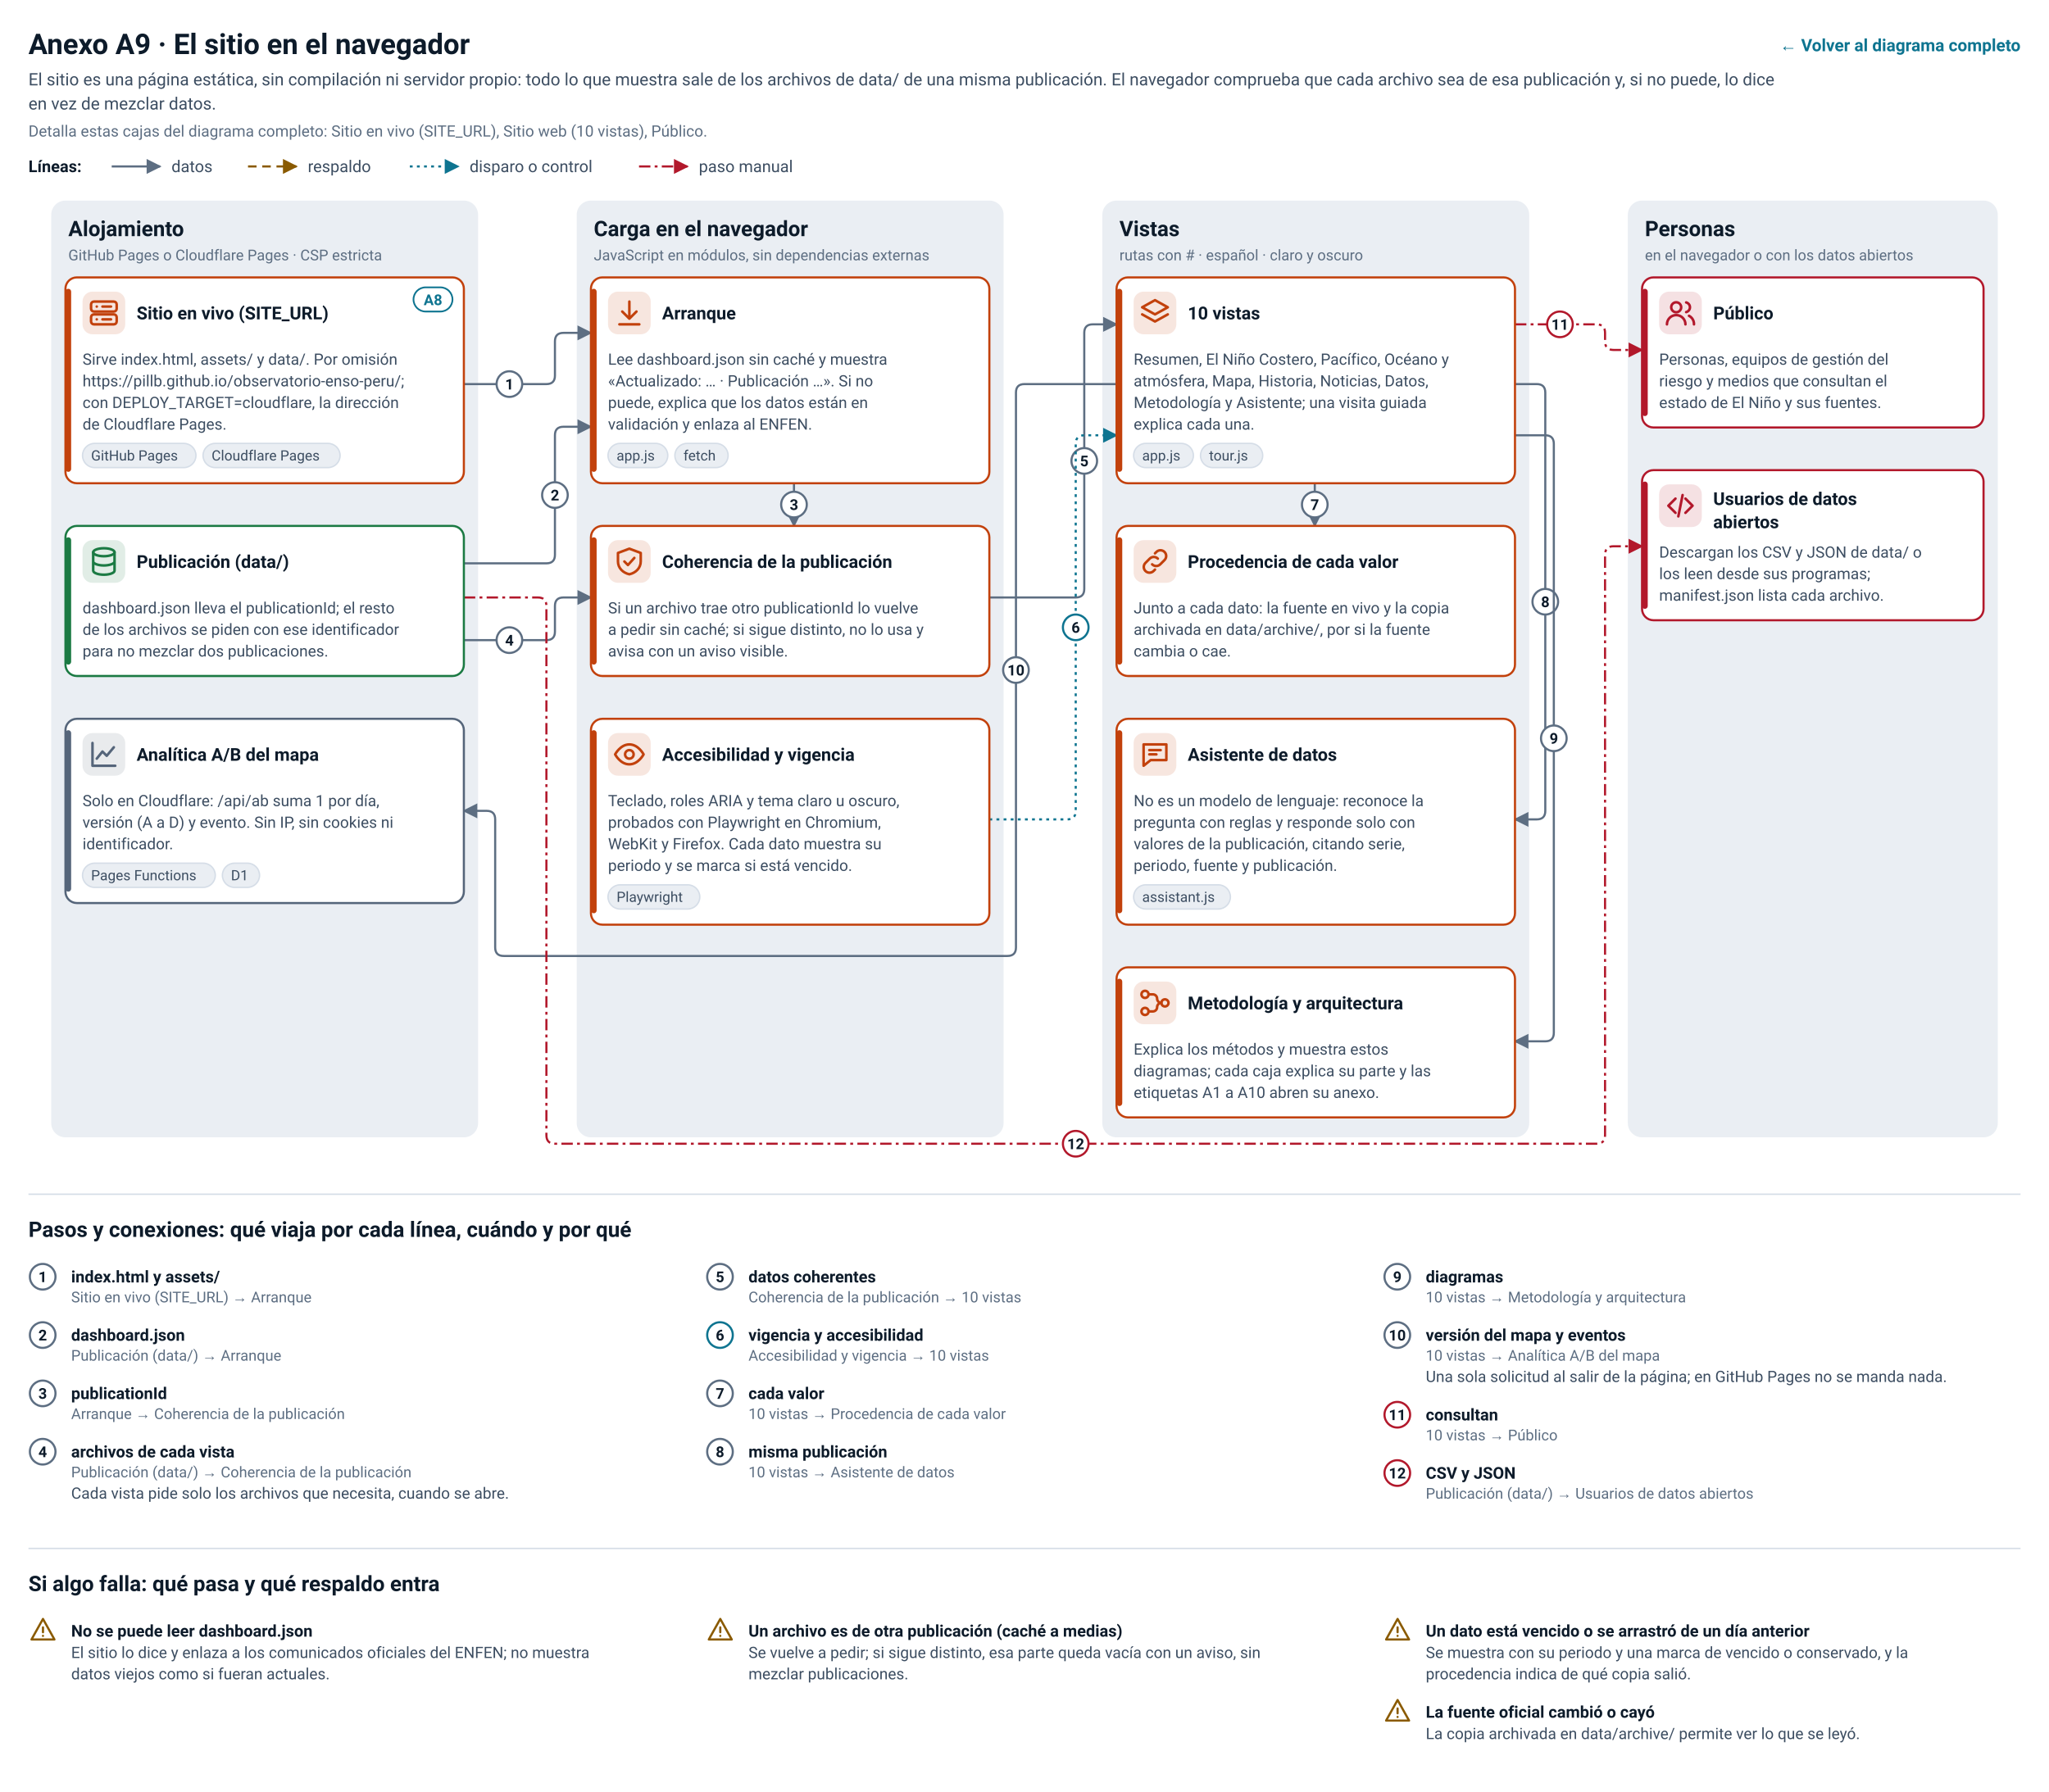
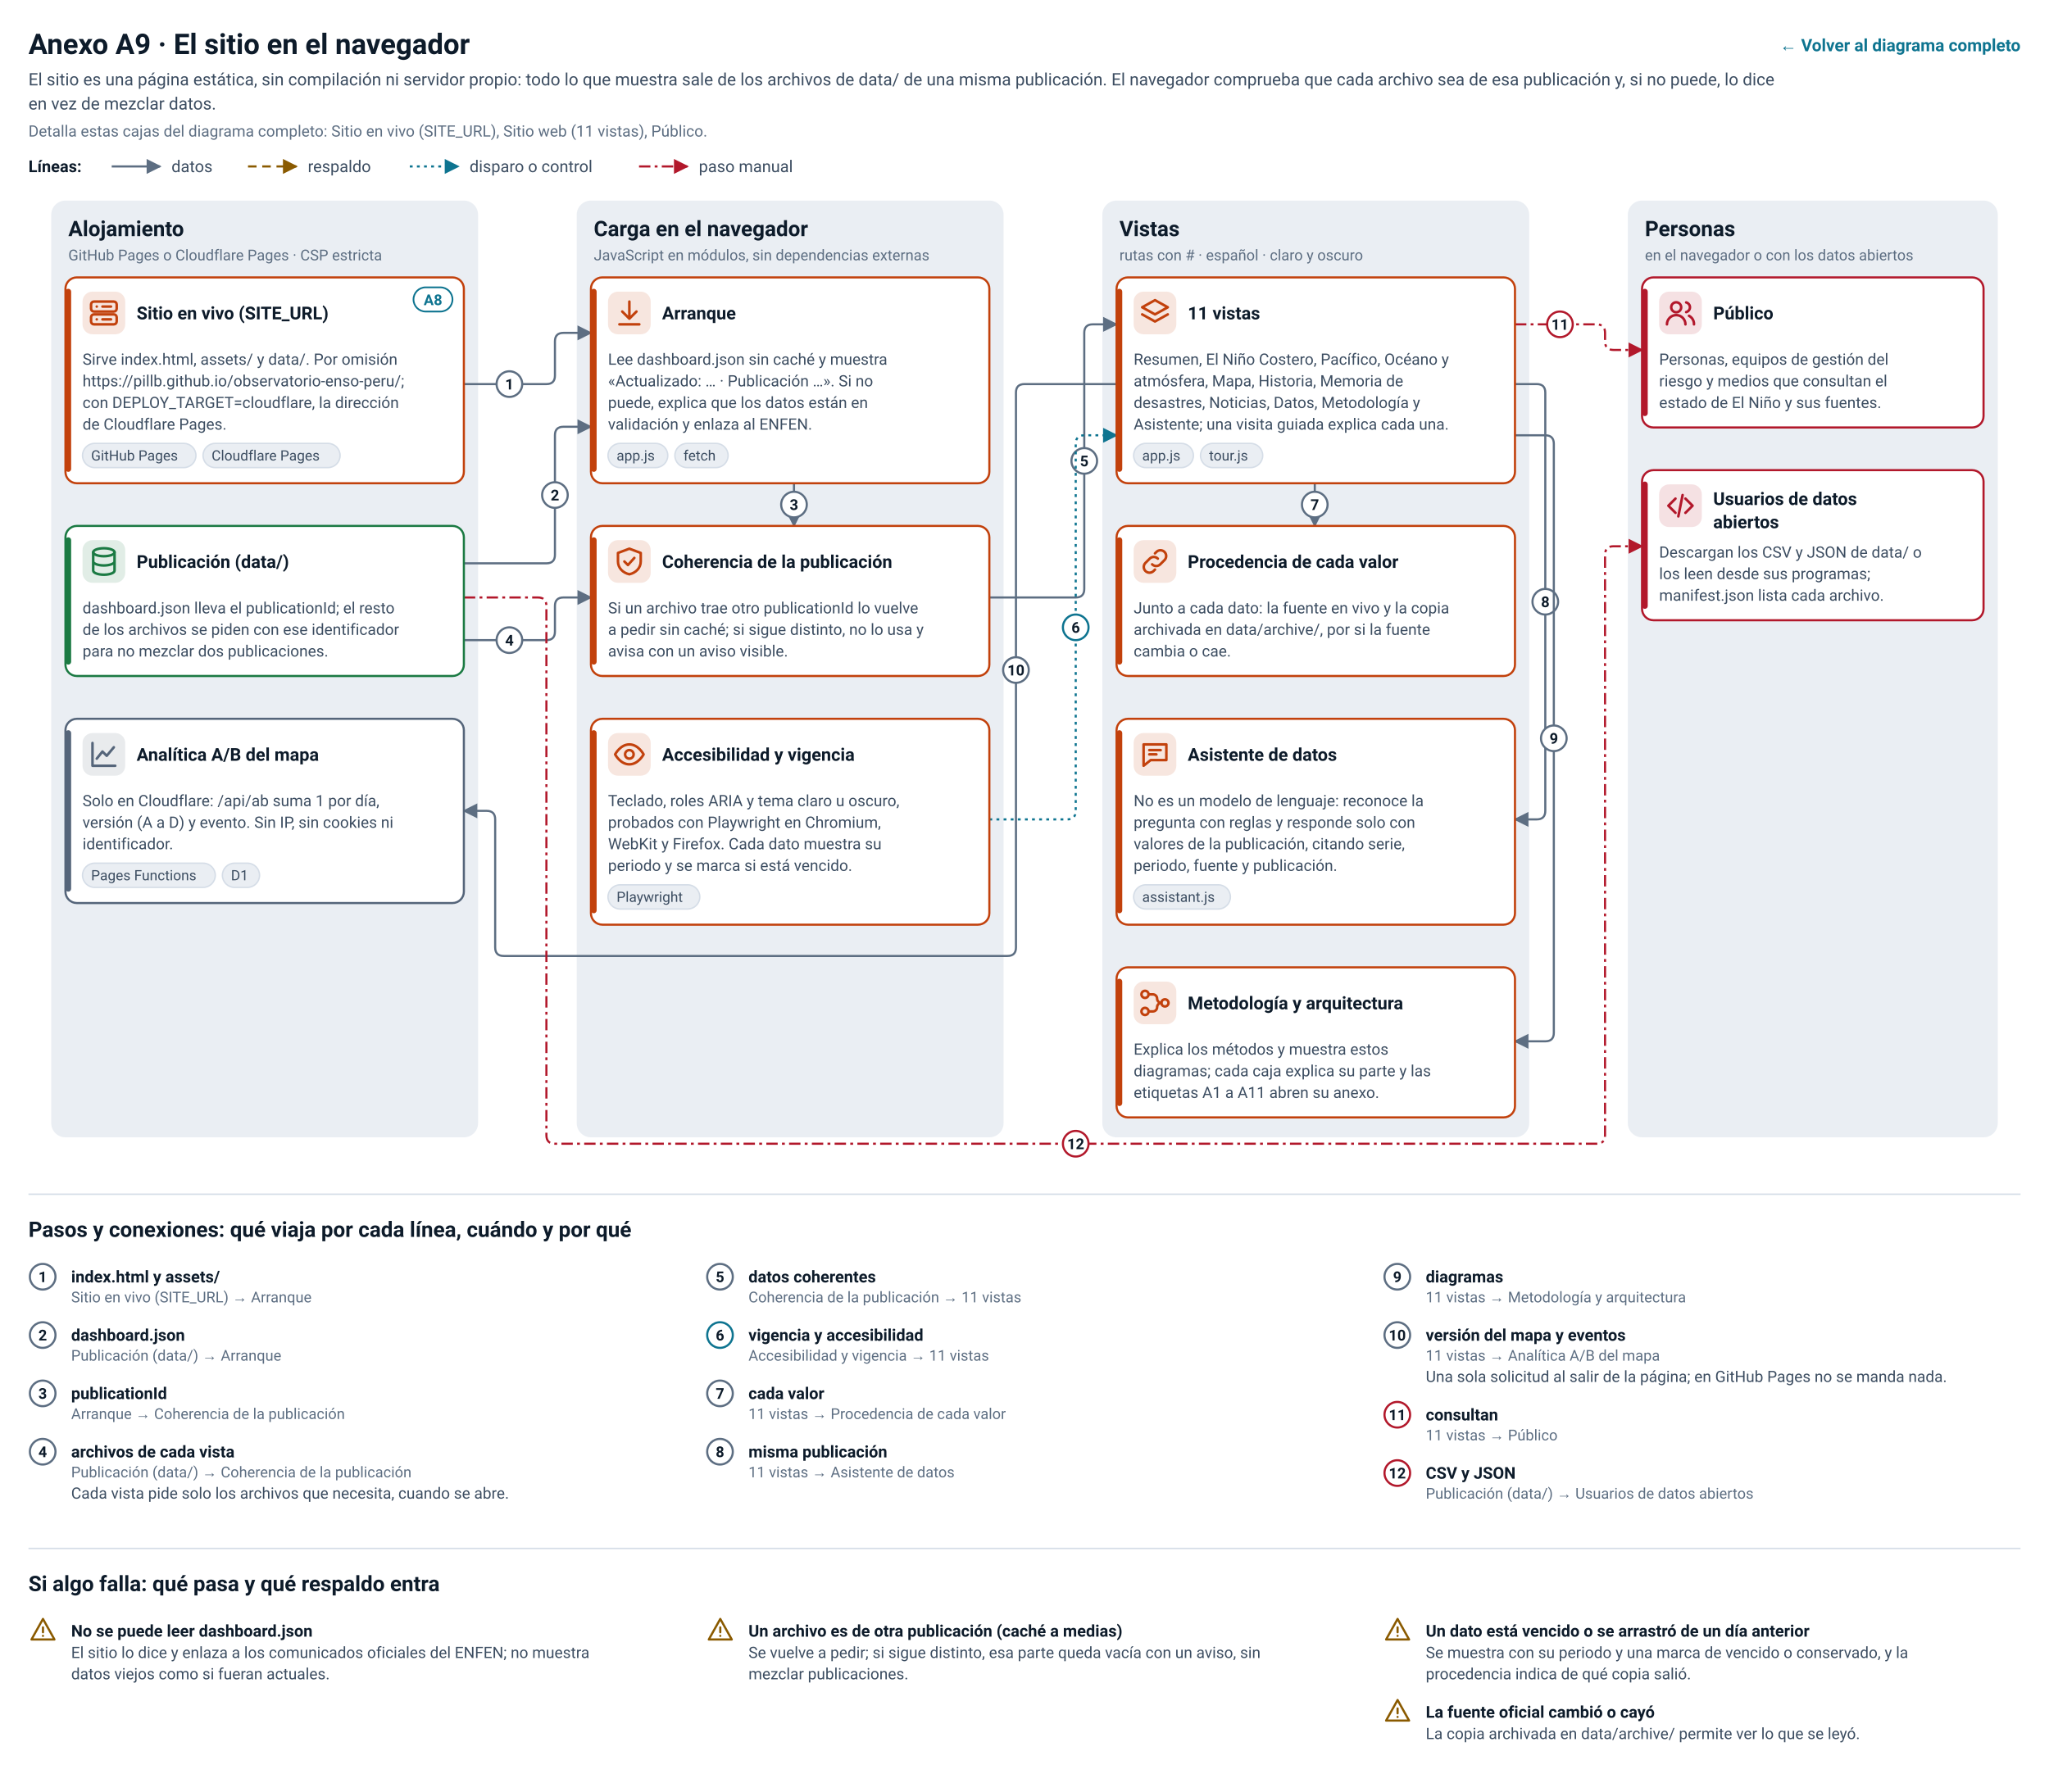
<svg xmlns="http://www.w3.org/2000/svg" viewBox="0 0 1440 1259.5" role="img" aria-labelledby="a9-t a9-d" font-family="system-ui, -apple-system, 'Segoe UI', Roboto, Arial, sans-serif">
  <style>
    .ar-node { stroke-width: 1.5; }
    .ar-h { font-weight: 700; }
    .ar-big, .ar-t, .ar-step-n { font-weight: 700; }
    .ar-halo { stroke-width: 5px; stroke-linejoin: round; paint-order: stroke; }
    .ar-badge { stroke-width: 1.5; }
    .ar-rule { stroke-width: 1; }
    .ar-e { fill: none; stroke-width: 1.5; }
    .ar-edge:hover .ar-e, .ar-edge:focus .ar-e { stroke-width: 3; }
    .ar-node-g:hover .ar-node { stroke-width: 3; }
    .ar-tile { fill-opacity: 0.13; }
    .ar-icon, .ar-warn { fill: none; stroke-width: 1.8; stroke-linecap: round; stroke-linejoin: round; }
    .ar-chip { stroke-width: 1; }
    .ar-tag { stroke-width: 1.2; }
    .ar-tag-t, .ar-link { font-weight: 700; }
    .ar-annex { cursor: pointer; }
    .ar-annex:hover .ar-tag, .ar-annex:focus .ar-tag { stroke-width: 2.4; }
    .ar-bg { fill: var(--bg-elev, #ffffff); }
    .ar-col { fill: var(--bg-sunk, #eaeef3); }
    .ar-node { fill: var(--bg-elev, #ffffff); }
    .ar-h, .ar-big, .ar-t { fill: var(--fg, #0d1b2a); }
    .ar-s { fill: var(--fg-2, #3c4d61); }
    .ar-m { fill: var(--fg-3, #5d6e82); }
    .ar-halo { stroke: var(--bg-elev, #ffffff); }
    .ar-badge { fill: var(--bg-elev, #ffffff); }
    .ar-step { fill: var(--brand, #0b4f71); }
    .ar-step-n { fill: var(--bg-elev, #ffffff); }
    .ar-rule { stroke: var(--line, #d5dde7); }
    .ar-chip { fill: var(--bg-sunk, #eaeef3); stroke: var(--line, #d5dde7); }
    .ar-chip-t { fill: var(--fg-2, #3c4d61); }
    .ar-tag { fill: var(--bg-elev, #ffffff); stroke: var(--brand-2, #0e7490); }
    .ar-tag-t, .ar-link { fill: var(--brand-2, #0e7490); }
    .ar-warn { stroke: var(--watch, #8a5a00); }
    .ar-g-sources { stroke: var(--cool, #2166ac); }
    .ar-f-sources { fill: var(--cool, #2166ac); }
    .ar-g-channels { stroke: var(--s2, #0f766e); }
    .ar-f-channels { fill: var(--s2, #0f766e); }
    .ar-g-stores { stroke: var(--watch, #8a5a00); }
    .ar-f-stores { fill: var(--watch, #8a5a00); }
    .ar-g-pipeline { stroke: var(--brand, #0b4f71); }
    .ar-f-pipeline { fill: var(--brand, #0b4f71); }
    .ar-g-publication { stroke: var(--ok, #1b7a43); }
    .ar-f-publication { fill: var(--ok, #1b7a43); }
    .ar-g-site { stroke: var(--s1, #c2410c); }
    .ar-f-site { fill: var(--s1, #c2410c); }
    .ar-g-operations { stroke: var(--na, #55657a); }
    .ar-f-operations { fill: var(--na, #55657a); }
    .ar-g-people { stroke: var(--warm, #b2182b); }
    .ar-f-people { fill: var(--warm, #b2182b); }
    .ar-e-data { stroke: var(--fg-3, #5d6e82); }
    .ar-k-data { fill: var(--fg-3, #5d6e82); }
    .ar-e-fallback { stroke: var(--watch, #8a5a00); }
    .ar-k-fallback { fill: var(--watch, #8a5a00); }
    .ar-e-trigger { stroke: var(--brand-2, #0e7490); }
    .ar-k-trigger { fill: var(--brand-2, #0e7490); }
    .ar-e-control { stroke: var(--brand-2, #0e7490); }
    .ar-k-control { fill: var(--brand-2, #0e7490); }
    .ar-e-human { stroke: var(--warm, #b2182b); }
    .ar-k-human { fill: var(--warm, #b2182b); }
    /* abierto solo, sigue el tema del sistema; dentro del sitio mandan las variables del tema */
    @media (prefers-color-scheme: dark) {
      :root:not([data-theme='light']) .ar-bg { fill: var(--bg-elev, #0f1c2b); }
      :root:not([data-theme='light']) .ar-col { fill: var(--bg-sunk, #0b1622); }
      :root:not([data-theme='light']) .ar-node { fill: var(--bg-elev, #0f1c2b); }
      :root:not([data-theme='light']) .ar-h, :root:not([data-theme='light']) .ar-big, :root:not([data-theme='light']) .ar-t { fill: var(--fg, #e3ebf3); }
      :root:not([data-theme='light']) .ar-s { fill: var(--fg-2, #b4c2d1); }
      :root:not([data-theme='light']) .ar-m { fill: var(--fg-3, #8d9db0); }
      :root:not([data-theme='light']) .ar-halo { stroke: var(--bg-elev, #0f1c2b); }
      :root:not([data-theme='light']) .ar-badge { fill: var(--bg-elev, #0f1c2b); }
      :root:not([data-theme='light']) .ar-step { fill: var(--brand, #5cc3e6); }
      :root:not([data-theme='light']) .ar-step-n { fill: var(--bg-elev, #0f1c2b); }
      :root:not([data-theme='light']) .ar-rule { stroke: var(--line, #22344a); }
      :root:not([data-theme='light']) .ar-chip { fill: var(--bg-sunk, #0b1622); stroke: var(--line, #22344a); }
      :root:not([data-theme='light']) .ar-chip-t { fill: var(--fg-2, #b4c2d1); }
      :root:not([data-theme='light']) .ar-tag { fill: var(--bg-elev, #0f1c2b); stroke: var(--brand-2, #38bdf8); }
      :root:not([data-theme='light']) .ar-tag-t, :root:not([data-theme='light']) .ar-link { fill: var(--brand-2, #38bdf8); }
      :root:not([data-theme='light']) .ar-warn { stroke: var(--watch, #f3c15b); }
      :root:not([data-theme='light']) .ar-g-sources { stroke: var(--cool, #6cb2e6); }
      :root:not([data-theme='light']) .ar-f-sources { fill: var(--cool, #6cb2e6); }
      :root:not([data-theme='light']) .ar-g-channels { stroke: var(--s2, #5eead4); }
      :root:not([data-theme='light']) .ar-f-channels { fill: var(--s2, #5eead4); }
      :root:not([data-theme='light']) .ar-g-stores { stroke: var(--watch, #f3c15b); }
      :root:not([data-theme='light']) .ar-f-stores { fill: var(--watch, #f3c15b); }
      :root:not([data-theme='light']) .ar-g-pipeline { stroke: var(--brand, #5cc3e6); }
      :root:not([data-theme='light']) .ar-f-pipeline { fill: var(--brand, #5cc3e6); }
      :root:not([data-theme='light']) .ar-g-publication { stroke: var(--ok, #5fd08f); }
      :root:not([data-theme='light']) .ar-f-publication { fill: var(--ok, #5fd08f); }
      :root:not([data-theme='light']) .ar-g-site { stroke: var(--s1, #fb923c); }
      :root:not([data-theme='light']) .ar-f-site { fill: var(--s1, #fb923c); }
      :root:not([data-theme='light']) .ar-g-operations { stroke: var(--na, #9aabbf); }
      :root:not([data-theme='light']) .ar-f-operations { fill: var(--na, #9aabbf); }
      :root:not([data-theme='light']) .ar-g-people { stroke: var(--warm, #f4795f); }
      :root:not([data-theme='light']) .ar-f-people { fill: var(--warm, #f4795f); }
      :root:not([data-theme='light']) .ar-e-data { stroke: var(--fg-3, #8d9db0); }
      :root:not([data-theme='light']) .ar-k-data { fill: var(--fg-3, #8d9db0); }
      :root:not([data-theme='light']) .ar-e-fallback { stroke: var(--watch, #f3c15b); }
      :root:not([data-theme='light']) .ar-k-fallback { fill: var(--watch, #f3c15b); }
      :root:not([data-theme='light']) .ar-e-trigger { stroke: var(--brand-2, #38bdf8); }
      :root:not([data-theme='light']) .ar-k-trigger { fill: var(--brand-2, #38bdf8); }
      :root:not([data-theme='light']) .ar-e-control { stroke: var(--brand-2, #38bdf8); }
      :root:not([data-theme='light']) .ar-k-control { fill: var(--brand-2, #38bdf8); }
      :root:not([data-theme='light']) .ar-e-human { stroke: var(--warm, #f4795f); }
      :root:not([data-theme='light']) .ar-k-human { fill: var(--warm, #f4795f); }
    }
  </style>
  <defs>
    <marker id="a9-m-data" viewBox="0 0 10 10" refX="9" refY="5" markerWidth="7" markerHeight="7" orient="auto-start-reverse">
      <path class="ar-k-data" d="M0 0L10 5L0 10z" />
    </marker>
    <marker id="a9-m-fallback" viewBox="0 0 10 10" refX="9" refY="5" markerWidth="7" markerHeight="7" orient="auto-start-reverse">
      <path class="ar-k-fallback" d="M0 0L10 5L0 10z" />
    </marker>
    <marker id="a9-m-trigger" viewBox="0 0 10 10" refX="9" refY="5" markerWidth="7" markerHeight="7" orient="auto-start-reverse">
      <path class="ar-k-trigger" d="M0 0L10 5L0 10z" />
    </marker>
    <marker id="a9-m-control" viewBox="0 0 10 10" refX="9" refY="5" markerWidth="7" markerHeight="7" orient="auto-start-reverse">
      <path class="ar-k-control" d="M0 0L10 5L0 10z" />
    </marker>
    <marker id="a9-m-human" viewBox="0 0 10 10" refX="9" refY="5" markerWidth="7" markerHeight="7" orient="auto-start-reverse">
      <path class="ar-k-human" d="M0 0L10 5L0 10z" />
    </marker>
  </defs>
  <rect class="ar-bg" x="0" y="0" width="1440" height="1259.5" rx="14" />
  <text class="ar-big" x="20" y="38" font-size="20">Anexo A9 · El sitio en el navegador</text>
  <a class="ar-annex" href="../arquitectura.svg" data-annex="full">
    <text class="ar-link" x="1420" y="36" font-size="12" text-anchor="end">← Volver al diagrama completo</text>
  </a>
  <text class="ar-s" x="20" y="60" font-size="12">El sitio es una página estática, sin compilación ni servidor propio: todo lo que muestra sale de los archivos de data/ de una misma publicación. El navegador comprueba que cada archivo sea de esa publicación y, si no puede, lo dice</text>
  <text class="ar-s" x="20" y="77" font-size="12">en vez de mezclar datos.</text>
-   <text class="ar-m" x="20" y="96" font-size="11">Detalla estas cajas del diagrama completo: Sitio en vivo (SITE_URL), Sitio web (10 vistas), Público.</text>
+   <text class="ar-m" x="20" y="96" font-size="11">Detalla estas cajas del diagrama completo: Sitio en vivo (SITE_URL), Sitio web (11 vistas), Público.</text>
  <text class="ar-t" x="20" y="121" font-size="11.5">Líneas:</text>
  <path class="ar-e ar-e-data" d="M78.5 117 L112.5 117" marker-end="url(#a9-m-data)" />
  <text class="ar-s" x="120.5" y="121" font-size="11.5">datos</text>
  <path class="ar-e ar-e-fallback" d="M174.3 117 L208.3 117" stroke-dasharray="6 4" marker-end="url(#a9-m-fallback)" />
  <text class="ar-s" x="216.3" y="121" font-size="11.5">respaldo</text>
  <path class="ar-e ar-e-trigger" d="M288 117 L322 117" stroke-dasharray="2 3" marker-end="url(#a9-m-trigger)" />
  <text class="ar-s" x="330" y="121" font-size="11.5">disparo o control</text>
  <path class="ar-e ar-e-human" d="M449.1 117 L483.1 117" stroke-dasharray="8 3 2 3" marker-end="url(#a9-m-human)" />
  <text class="ar-s" x="491.1" y="121" font-size="11.5">paso manual</text>
  <rect class="ar-col" x="36" y="141" width="300" height="658.5" rx="10" />
  <text class="ar-h" x="48" y="166" font-size="15">Alojamiento</text>
  <text class="ar-m" x="48" y="183" font-size="10.5">GitHub Pages o Cloudflare Pages · CSP estricta</text>
  <rect class="ar-col" x="405.3" y="141" width="300" height="658.5" rx="10" />
  <text class="ar-h" x="417.3" y="166" font-size="15">Carga en el navegador</text>
  <text class="ar-m" x="417.3" y="183" font-size="10.5">JavaScript en módulos, sin dependencias externas</text>
  <rect class="ar-col" x="774.7" y="141" width="300" height="658.5" rx="10" />
  <text class="ar-h" x="786.7" y="166" font-size="15">Vistas</text>
  <text class="ar-m" x="786.7" y="183" font-size="10.5">rutas con # · español · claro y oscuro</text>
  <rect class="ar-col" x="1144" y="141" width="260" height="658.5" rx="10" />
  <text class="ar-h" x="1156" y="166" font-size="15">Personas</text>
  <text class="ar-m" x="1156" y="183" font-size="10.5">en el navegador o con los datos abiertos</text>
  <g class="ar-edge" id="a9-e-1" data-edge="1" data-from="hosting" data-to="boot" tabindex="0">
    <path class="ar-e ar-e-data" d="M326 270 L384 270 Q390 270 390 264 L390 240 Q390 234 396 234 L415.3 234" marker-end="url(#a9-m-data)" />
    <circle class="ar-badge ar-e-data" cx="358" cy="270" r="9" />
    <text class="ar-t" x="358" y="273.8" font-size="10.5" text-anchor="middle">1</text>
  </g>
  <g class="ar-edge" id="a9-e-2" data-edge="2" data-from="data" data-to="boot" tabindex="0">
    <path class="ar-e ar-e-data" d="M326 396 L384 396 Q390 396 390 390 L390 306 Q390 300 396 300 L415.3 300" marker-end="url(#a9-m-data)" />
    <circle class="ar-badge ar-e-data" cx="390" cy="348" r="9" />
    <text class="ar-t" x="390" y="351.8" font-size="10.5" text-anchor="middle">2</text>
  </g>
  <g class="ar-edge" id="a9-e-3" data-edge="3" data-from="boot" data-to="checks" tabindex="0">
    <path class="ar-e ar-e-data" d="M558 339.7 L558 369.7" marker-end="url(#a9-m-data)" />
    <circle class="ar-badge ar-e-data" cx="558" cy="354.7" r="9" />
    <text class="ar-t" x="558" y="358.5" font-size="10.5" text-anchor="middle">3</text>
  </g>
  <g class="ar-edge" id="a9-e-4" data-edge="4" data-from="data" data-to="checks" tabindex="0">
    <path class="ar-e ar-e-data" d="M326 450 L384 450 Q390 450 390 444 L390 426 Q390 420 396 420 L415.3 420" marker-end="url(#a9-m-data)" />
    <circle class="ar-badge ar-e-data" cx="358" cy="450" r="9" />
    <text class="ar-t" x="358" y="453.8" font-size="10.5" text-anchor="middle">4</text>
  </g>
  <g class="ar-edge" id="a9-e-5" data-edge="5" data-from="checks" data-to="views" tabindex="0">
    <path class="ar-e ar-e-data" d="M695.3 420 L756 420 Q762 420 762 414 L762 234 Q762 228 768 228 L784.7 228" marker-end="url(#a9-m-data)" />
    <circle class="ar-badge ar-e-data" cx="762" cy="324" r="9" />
    <text class="ar-t" x="762" y="327.8" font-size="10.5" text-anchor="middle">5</text>
  </g>
  <g class="ar-edge" id="a9-e-6" data-edge="6" data-from="a11y" data-to="views" tabindex="0">
    <path class="ar-e ar-e-control" d="M695.3 576 L750 576 Q756 576 756 570 L756 312 Q756 306 762 306 L784.7 306" stroke-dasharray="2 3" marker-end="url(#a9-m-control)" />
    <circle class="ar-badge ar-e-control" cx="756" cy="441" r="9" />
    <text class="ar-t" x="756" y="444.8" font-size="10.5" text-anchor="middle">6</text>
  </g>
  <g class="ar-edge" id="a9-e-7" data-edge="7" data-from="views" data-to="provenance" tabindex="0">
    <path class="ar-e ar-e-data" d="M924 339.7 L924 369.7" marker-end="url(#a9-m-data)" />
    <circle class="ar-badge ar-e-data" cx="924" cy="354.7" r="9" />
    <text class="ar-t" x="924" y="358.5" font-size="10.5" text-anchor="middle">7</text>
  </g>
  <g class="ar-edge" id="a9-e-8" data-edge="8" data-from="views" data-to="assistant" tabindex="0">
    <path class="ar-e ar-e-data" d="M1064.7 270 L1080 270 Q1086 270 1086 276 L1086 570 Q1086 576 1080 576 L1064.7 576" marker-end="url(#a9-m-data)" />
    <circle class="ar-badge ar-e-data" cx="1086" cy="423" r="9" />
    <text class="ar-t" x="1086" y="426.8" font-size="10.5" text-anchor="middle">8</text>
  </g>
  <g class="ar-edge" id="a9-e-9" data-edge="9" data-from="views" data-to="method" tabindex="0">
    <path class="ar-e ar-e-data" d="M1064.7 306 L1086 306 Q1092 306 1092 312 L1092 726 Q1092 732 1086 732 L1064.7 732" marker-end="url(#a9-m-data)" />
    <circle class="ar-badge ar-e-data" cx="1092" cy="519" r="9" />
    <text class="ar-t" x="1092" y="522.8" font-size="10.5" text-anchor="middle">9</text>
  </g>
  <g class="ar-edge" id="a9-e-10" data-edge="10" data-from="views" data-to="ab" tabindex="0">
    <path class="ar-e ar-e-data" d="M784.7 270 L720 270 Q714 270 714 276 L714 666 Q714 672 708 672 L354 672 Q348 672 348 666 L348 576 Q348 570 342 570 L326 570" marker-end="url(#a9-m-data)" />
    <circle class="ar-badge ar-e-data" cx="714" cy="471" r="9" />
    <text class="ar-t" x="714" y="474.8" font-size="10.5" text-anchor="middle">10</text>
  </g>
  <g class="ar-edge" id="a9-e-11" data-edge="11" data-from="views" data-to="public" tabindex="0">
    <path class="ar-e ar-e-human" d="M1064.7 228 L1122 228 Q1128 228 1128 234 L1128 240 Q1128 246 1134 246 L1154 246" stroke-dasharray="8 3 2 3" marker-end="url(#a9-m-human)" />
    <circle class="ar-badge ar-e-human" cx="1096.3" cy="228" r="9" />
    <text class="ar-t" x="1096.3" y="231.8" font-size="10.5" text-anchor="middle">11</text>
  </g>
  <g class="ar-edge" id="a9-e-12" data-edge="12" data-from="data" data-to="open-data" tabindex="0">
    <path class="ar-e ar-e-human" d="M326 420 L378 420 Q384 420 384 426 L384 798 Q384 804 390 804 L1122 804 Q1128 804 1128 798 L1128 390 Q1128 384 1134 384 L1154 384" stroke-dasharray="8 3 2 3" marker-end="url(#a9-m-human)" />
    <circle class="ar-badge ar-e-human" cx="756" cy="804" r="9" />
    <text class="ar-t" x="756" y="807.8" font-size="10.5" text-anchor="middle">12</text>
  </g>
  <g class="ar-node-g" id="a9-n-hosting" data-node="hosting">
    <rect class="ar-node ar-g-site" x="46" y="195" width="280" height="144.7" rx="8" />
    <rect class="ar-f-site" x="46" y="203" width="4" height="128.7" rx="2" />
    <rect class="ar-tile ar-f-site" x="58" y="205" width="30" height="30" rx="7" />
    <g class="ar-icon ar-g-site" transform="translate(61 208)">
      <rect x="3" y="4" width="18" height="7" rx="2" />
      <rect x="3" y="13" width="18" height="7" rx="2" />
      <path d="M7 7.5h.01M7 16.5h.01M11 7.5h6M11 16.5h6" />
    </g>
    <text class="ar-t" x="96" y="224.5" font-size="12.5">Sitio en vivo (SITE_URL)</text>
    <text class="ar-s" x="58" y="256.4" font-size="11">Sirve index.html, assets/ y data/. Por omisión</text>
    <text class="ar-s" x="58" y="271.6" font-size="11">https://pillb.github.io/observatorio-enso-peru/;</text>
    <text class="ar-s" x="58" y="286.8" font-size="11">con DEPLOY_TARGET=cloudflare, la dirección</text>
    <text class="ar-s" x="58" y="302" font-size="11">de Cloudflare Pages.</text>
    <rect class="ar-chip" x="58" y="311.7" width="79.7" height="17" rx="8.5" />
    <text class="ar-chip-t" x="64" y="323.7" font-size="10">GitHub Pages</text>
    <rect class="ar-chip" x="142.7" y="311.7" width="96.3" height="17" rx="8.5" />
    <text class="ar-chip-t" x="148.7" y="323.7" font-size="10">Cloudflare Pages</text>
    <a class="ar-annex" href="a8.svg" data-annex="a8">
      <rect class="ar-tag" x="290.6" y="202" width="27.4" height="17" rx="8.5" />
      <text class="ar-tag-t" x="304.3" y="214.5" font-size="10.5" text-anchor="middle">A8</text>
    </a>
  </g>
  <g class="ar-node-g" id="a9-n-data" data-node="data">
    <rect class="ar-node ar-g-publication" x="46" y="369.7" width="280" height="105.5" rx="8" />
    <rect class="ar-f-publication" x="46" y="377.7" width="4" height="89.5" rx="2" />
    <rect class="ar-tile ar-f-publication" x="58" y="379.7" width="30" height="30" rx="7" />
    <g class="ar-icon ar-g-publication" transform="translate(61 382.7)">
      <ellipse cx="12" cy="5.5" rx="7.5" ry="2.8" />
      <path d="M4.5 5.5v13c0 1.5 3.4 2.8 7.5 2.8s7.5-1.3 7.5-2.8v-13M4.5 12c0 1.5 3.4 2.8 7.5 2.8s7.5-1.3 7.5-2.8" />
    </g>
    <text class="ar-t" x="96" y="399.2" font-size="12.5">Publicación (data/)</text>
    <text class="ar-s" x="58" y="431.2" font-size="11">dashboard.json lleva el publicationId; el resto</text>
    <text class="ar-s" x="58" y="446.3" font-size="11">de los archivos se piden con ese identificador</text>
    <text class="ar-s" x="58" y="461.5" font-size="11">para no mezclar dos publicaciones.</text>
  </g>
  <g class="ar-node-g" id="a9-n-ab" data-node="ab">
    <rect class="ar-node ar-g-operations" x="46" y="505.3" width="280" height="129.5" rx="8" />
    <rect class="ar-f-operations" x="46" y="513.3" width="4" height="113.5" rx="2" />
    <rect class="ar-tile ar-f-operations" x="58" y="515.3" width="30" height="30" rx="7" />
    <g class="ar-icon ar-g-operations" transform="translate(61 518.3)">
      <path d="M4 4v16h16" />
      <path d="M7 15l4-5 3 3 5-6" />
    </g>
    <text class="ar-t" x="96" y="534.8" font-size="12.5">Analítica A/B del mapa</text>
    <text class="ar-s" x="58" y="566.7" font-size="11">Solo en Cloudflare: /api/ab suma 1 por día,</text>
    <text class="ar-s" x="58" y="581.9" font-size="11">versión (A a D) y evento. Sin IP, sin cookies ni</text>
    <text class="ar-s" x="58" y="597" font-size="11">identificador.</text>
    <rect class="ar-chip" x="58" y="606.8" width="93.3" height="17" rx="8.5" />
    <text class="ar-chip-t" x="64" y="618.8" font-size="10">Pages Functions</text>
    <rect class="ar-chip" x="156.3" y="606.8" width="26.1" height="17" rx="8.5" />
    <text class="ar-chip-t" x="162.3" y="618.8" font-size="10">D1</text>
  </g>
  <g class="ar-node-g" id="a9-n-boot" data-node="boot">
    <rect class="ar-node ar-g-site" x="415.3" y="195" width="280" height="144.7" rx="8" />
    <rect class="ar-f-site" x="415.3" y="203" width="4" height="128.7" rx="2" />
    <rect class="ar-tile ar-f-site" x="427.3" y="205" width="30" height="30" rx="7" />
    <g class="ar-icon ar-g-site" transform="translate(430.3 208)">
      <path d="M12 4v12M7 11l5 5 5-5M5 20h14" />
    </g>
    <text class="ar-t" x="465.3" y="224.5" font-size="12.5">Arranque</text>
    <text class="ar-s" x="427.3" y="256.4" font-size="11">Lee dashboard.json sin caché y muestra</text>
    <text class="ar-s" x="427.3" y="271.6" font-size="11">«Actualizado: … · Publicación …». Si no</text>
    <text class="ar-s" x="427.3" y="286.8" font-size="11">puede, explica que los datos están en</text>
    <text class="ar-s" x="427.3" y="302" font-size="11">validación y enlaza al ENFEN.</text>
    <rect class="ar-chip" x="427.3" y="311.7" width="42" height="17" rx="8.5" />
    <text class="ar-chip-t" x="433.3" y="323.7" font-size="10">app.js</text>
    <rect class="ar-chip" x="474.3" y="311.7" width="37.4" height="17" rx="8.5" />
    <text class="ar-chip-t" x="480.3" y="323.7" font-size="10">fetch</text>
  </g>
  <g class="ar-node-g" id="a9-n-checks" data-node="checks">
    <rect class="ar-node ar-g-site" x="415.3" y="369.7" width="280" height="105.5" rx="8" />
    <rect class="ar-f-site" x="415.3" y="377.7" width="4" height="89.5" rx="2" />
    <rect class="ar-tile ar-f-site" x="427.3" y="379.7" width="30" height="30" rx="7" />
    <g class="ar-icon ar-g-site" transform="translate(430.3 382.7)">
      <path d="M12 3l8 3v6c0 4.5-3.4 8-8 9-4.6-1-8-4.5-8-9V6z" />
      <path d="M8.5 12l2.5 2.5 4.5-5" />
    </g>
    <text class="ar-t" x="465.3" y="399.2" font-size="12.5">Coherencia de la publicación</text>
    <text class="ar-s" x="427.3" y="431.2" font-size="11">Si un archivo trae otro publicationId lo vuelve</text>
    <text class="ar-s" x="427.3" y="446.3" font-size="11">a pedir sin caché; si sigue distinto, no lo usa y</text>
    <text class="ar-s" x="427.3" y="461.5" font-size="11">avisa con un aviso visible.</text>
  </g>
  <g class="ar-node-g" id="a9-n-a11y" data-node="a11y">
    <rect class="ar-node ar-g-site" x="415.3" y="505.3" width="280" height="144.7" rx="8" />
    <rect class="ar-f-site" x="415.3" y="513.3" width="4" height="128.7" rx="2" />
    <rect class="ar-tile ar-f-site" x="427.3" y="515.3" width="30" height="30" rx="7" />
    <g class="ar-icon ar-g-site" transform="translate(430.3 518.3)">
      <path d="M2 12s3.6-7 10-7 10 7 10 7-3.6 7-10 7S2 12 2 12z" />
      <circle cx="12" cy="12" r="3" />
    </g>
    <text class="ar-t" x="465.3" y="534.8" font-size="12.5">Accesibilidad y vigencia</text>
    <text class="ar-s" x="427.3" y="566.7" font-size="11">Teclado, roles ARIA y tema claro u oscuro,</text>
    <text class="ar-s" x="427.3" y="581.9" font-size="11">probados con Playwright en Chromium,</text>
    <text class="ar-s" x="427.3" y="597" font-size="11">WebKit y Firefox. Cada dato muestra su</text>
    <text class="ar-s" x="427.3" y="612.2" font-size="11">periodo y se marca si está vencido.</text>
    <rect class="ar-chip" x="427.3" y="622" width="64.5" height="17" rx="8.5" />
    <text class="ar-chip-t" x="433.3" y="634" font-size="10">Playwright</text>
  </g>
  <g class="ar-node-g" id="a9-n-views" data-node="views">
    <rect class="ar-node ar-g-site" x="784.7" y="195" width="280" height="144.7" rx="8" />
    <rect class="ar-f-site" x="784.7" y="203" width="4" height="128.7" rx="2" />
    <rect class="ar-tile ar-f-site" x="796.7" y="205" width="30" height="30" rx="7" />
    <g class="ar-icon ar-g-site" transform="translate(799.7 208)">
      <path d="M12 3l9 5-9 5-9-5z" />
      <path d="M3 13l9 5 9-5" />
    </g>
-     <text class="ar-t" x="834.7" y="224.5" font-size="12.5">10 vistas</text>
+     <text class="ar-t" x="834.7" y="224.5" font-size="12.5">11 vistas</text>
    <text class="ar-s" x="796.7" y="256.4" font-size="11">Resumen, El Niño Costero, Pacífico, Océano y</text>
-     <text class="ar-s" x="796.7" y="271.6" font-size="11">atmósfera, Mapa, Historia, Noticias, Datos,</text>
-     <text class="ar-s" x="796.7" y="286.8" font-size="11">Metodología y Asistente; una visita guiada</text>
-     <text class="ar-s" x="796.7" y="302" font-size="11">explica cada una.</text>
+     <text class="ar-s" x="796.7" y="271.6" font-size="11">atmósfera, Mapa, Historia, Memoria de</text>
+     <text class="ar-s" x="796.7" y="286.8" font-size="11">desastres, Noticias, Datos, Metodología y</text>
+     <text class="ar-s" x="796.7" y="302" font-size="11">Asistente; una visita guiada explica cada una.</text>
    <rect class="ar-chip" x="796.7" y="311.7" width="42" height="17" rx="8.5" />
    <text class="ar-chip-t" x="802.7" y="323.7" font-size="10">app.js</text>
    <rect class="ar-chip" x="843.7" y="311.7" width="43.7" height="17" rx="8.5" />
    <text class="ar-chip-t" x="849.7" y="323.7" font-size="10">tour.js</text>
  </g>
  <g class="ar-node-g" id="a9-n-provenance" data-node="provenance">
    <rect class="ar-node ar-g-site" x="784.7" y="369.7" width="280" height="105.5" rx="8" />
    <rect class="ar-f-site" x="784.7" y="377.7" width="4" height="89.5" rx="2" />
    <rect class="ar-tile ar-f-site" x="796.7" y="379.7" width="30" height="30" rx="7" />
    <g class="ar-icon ar-g-site" transform="translate(799.7 382.7)">
      <path d="M10 14a4 4 0 0 0 5.7 0l3-3a4 4 0 0 0-5.7-5.7l-1 1" />
      <path d="M14 10a4 4 0 0 0-5.7 0l-3 3a4 4 0 0 0 5.7 5.7l1-1" />
    </g>
    <text class="ar-t" x="834.7" y="399.2" font-size="12.5">Procedencia de cada valor</text>
    <text class="ar-s" x="796.7" y="431.2" font-size="11">Junto a cada dato: la fuente en vivo y la copia</text>
    <text class="ar-s" x="796.7" y="446.3" font-size="11">archivada en data/archive/, por si la fuente</text>
    <text class="ar-s" x="796.7" y="461.5" font-size="11">cambia o cae.</text>
  </g>
  <g class="ar-node-g" id="a9-n-assistant" data-node="assistant">
    <rect class="ar-node ar-g-site" x="784.7" y="505.3" width="280" height="144.7" rx="8" />
    <rect class="ar-f-site" x="784.7" y="513.3" width="4" height="128.7" rx="2" />
    <rect class="ar-tile ar-f-site" x="796.7" y="515.3" width="30" height="30" rx="7" />
    <g class="ar-icon ar-g-site" transform="translate(799.7 518.3)">
      <path d="M4 5h16v11H9l-5 4z" />
      <path d="M8 9h8M8 12h5" />
    </g>
    <text class="ar-t" x="834.7" y="534.8" font-size="12.5">Asistente de datos</text>
    <text class="ar-s" x="796.7" y="566.7" font-size="11">No es un modelo de lenguaje: reconoce la</text>
    <text class="ar-s" x="796.7" y="581.9" font-size="11">pregunta con reglas y responde solo con</text>
    <text class="ar-s" x="796.7" y="597" font-size="11">valores de la publicación, citando serie,</text>
    <text class="ar-s" x="796.7" y="612.2" font-size="11">periodo, fuente y publicación.</text>
    <rect class="ar-chip" x="796.7" y="622" width="68" height="17" rx="8.5" />
    <text class="ar-chip-t" x="802.7" y="634" font-size="10">assistant.js</text>
  </g>
  <g class="ar-node-g" id="a9-n-method" data-node="method">
    <rect class="ar-node ar-g-site" x="784.7" y="680" width="280" height="105.5" rx="8" />
    <rect class="ar-f-site" x="784.7" y="688" width="4" height="89.5" rx="2" />
    <rect class="ar-tile ar-f-site" x="796.7" y="690" width="30" height="30" rx="7" />
    <g class="ar-icon ar-g-site" transform="translate(799.7 693)">
      <circle cx="5" cy="6" r="2.5" />
      <circle cx="5" cy="18" r="2.5" />
      <circle cx="19" cy="12" r="2.5" />
      <path d="M7.5 6h3a3 3 0 0 1 3 3v0a3 3 0 0 0 3 3M7.5 18h3a3 3 0 0 0 3-3v0a3 3 0 0 1 3-3" />
    </g>
    <text class="ar-t" x="834.7" y="709.5" font-size="12.5">Metodología y arquitectura</text>
    <text class="ar-s" x="796.7" y="741.4" font-size="11">Explica los métodos y muestra estos</text>
    <text class="ar-s" x="796.7" y="756.6" font-size="11">diagramas; cada caja explica su parte y las</text>
-     <text class="ar-s" x="796.7" y="771.8" font-size="11">etiquetas A1 a A10 abren su anexo.</text>
+     <text class="ar-s" x="796.7" y="771.8" font-size="11">etiquetas A1 a A11 abren su anexo.</text>
  </g>
  <g class="ar-node-g" id="a9-n-public" data-node="public">
    <rect class="ar-node ar-g-people" x="1154" y="195" width="240" height="105.5" rx="8" />
    <rect class="ar-f-people" x="1154" y="203" width="4" height="89.5" rx="2" />
    <rect class="ar-tile ar-f-people" x="1166" y="205" width="30" height="30" rx="7" />
    <g class="ar-icon ar-g-people" transform="translate(1169 208)">
      <circle cx="9" cy="8" r="3.5" />
      <path d="M2.5 20a6.5 6.5 0 0 1 13 0M16 4.6a3.5 3.5 0 0 1 0 6.8M18 14a6.5 6.5 0 0 1 3.5 6" />
    </g>
    <text class="ar-t" x="1204" y="224.5" font-size="12.5">Público</text>
    <text class="ar-s" x="1166" y="256.4" font-size="11">Personas, equipos de gestión del</text>
    <text class="ar-s" x="1166" y="271.6" font-size="11">riesgo y medios que consultan el</text>
    <text class="ar-s" x="1166" y="286.8" font-size="11">estado de El Niño y sus fuentes.</text>
  </g>
  <g class="ar-node-g" id="a9-n-open-data" data-node="open-data">
    <rect class="ar-node ar-g-people" x="1154" y="330.5" width="240" height="105.5" rx="8" />
    <rect class="ar-f-people" x="1154" y="338.5" width="4" height="89.5" rx="2" />
    <rect class="ar-tile ar-f-people" x="1166" y="340.5" width="30" height="30" rx="7" />
    <g class="ar-icon ar-g-people" transform="translate(1169 343.5)">
      <path d="M8.5 7L3.5 12l5 5M15.5 7l5 5-5 5M13.5 4.5l-3 15" />
    </g>
    <text class="ar-t" x="1204" y="355" font-size="12.5">Usuarios de datos</text>
    <text class="ar-t" x="1204" y="371.3" font-size="12.5">abiertos</text>
    <text class="ar-s" x="1166" y="392" font-size="11">Descargan los CSV y JSON de data/ o</text>
    <text class="ar-s" x="1166" y="407.1" font-size="11">los leen desde sus programas;</text>
    <text class="ar-s" x="1166" y="422.3" font-size="11">manifest.json lista cada archivo.</text>
  </g>
  <line class="ar-rule" x1="20" y1="839.5" x2="1420" y2="839.5" />
  <text class="ar-h" x="20" y="869.5" font-size="15">Pasos y conexiones: qué viaja por cada línea, cuándo y por qué</text>
  <circle class="ar-badge ar-e-data" cx="30" cy="897.5" r="9" />
  <text class="ar-t" x="30" y="901.3" font-size="10.5" text-anchor="middle">1</text>
  <text class="ar-t" x="50" y="901.5" font-size="11.5">index.html y assets/</text>
  <text class="ar-m" x="50" y="915.5" font-size="10.5">Sitio en vivo (SITE_URL) → Arranque</text>
  <circle class="ar-badge ar-e-data" cx="30" cy="938.5" r="9" />
  <text class="ar-t" x="30" y="942.3" font-size="10.5" text-anchor="middle">2</text>
  <text class="ar-t" x="50" y="942.5" font-size="11.5">dashboard.json</text>
  <text class="ar-m" x="50" y="956.5" font-size="10.5">Publicación (data/) → Arranque</text>
  <circle class="ar-badge ar-e-data" cx="30" cy="979.5" r="9" />
  <text class="ar-t" x="30" y="983.3" font-size="10.5" text-anchor="middle">3</text>
  <text class="ar-t" x="50" y="983.5" font-size="11.5">publicationId</text>
  <text class="ar-m" x="50" y="997.5" font-size="10.5">Arranque → Coherencia de la publicación</text>
  <circle class="ar-badge ar-e-data" cx="30" cy="1020.5" r="9" />
  <text class="ar-t" x="30" y="1024.3" font-size="10.5" text-anchor="middle">4</text>
  <text class="ar-t" x="50" y="1024.5" font-size="11.5">archivos de cada vista</text>
  <text class="ar-m" x="50" y="1038.5" font-size="10.5">Publicación (data/) → Coherencia de la publicación</text>
  <text class="ar-s" x="50" y="1053.5" font-size="11">Cada vista pide solo los archivos que necesita, cuando se abre.</text>
  <circle class="ar-badge ar-e-data" cx="506" cy="897.5" r="9" />
  <text class="ar-t" x="506" y="901.3" font-size="10.5" text-anchor="middle">5</text>
  <text class="ar-t" x="526" y="901.5" font-size="11.5">datos coherentes</text>
-   <text class="ar-m" x="526" y="915.5" font-size="10.5">Coherencia de la publicación → 10 vistas</text>
+   <text class="ar-m" x="526" y="915.5" font-size="10.5">Coherencia de la publicación → 11 vistas</text>
  <circle class="ar-badge ar-e-control" cx="506" cy="938.5" r="9" />
  <text class="ar-t" x="506" y="942.3" font-size="10.5" text-anchor="middle">6</text>
  <text class="ar-t" x="526" y="942.5" font-size="11.5">vigencia y accesibilidad</text>
-   <text class="ar-m" x="526" y="956.5" font-size="10.5">Accesibilidad y vigencia → 10 vistas</text>
+   <text class="ar-m" x="526" y="956.5" font-size="10.5">Accesibilidad y vigencia → 11 vistas</text>
  <circle class="ar-badge ar-e-data" cx="506" cy="979.5" r="9" />
  <text class="ar-t" x="506" y="983.3" font-size="10.5" text-anchor="middle">7</text>
  <text class="ar-t" x="526" y="983.5" font-size="11.5">cada valor</text>
-   <text class="ar-m" x="526" y="997.5" font-size="10.5">10 vistas → Procedencia de cada valor</text>
+   <text class="ar-m" x="526" y="997.5" font-size="10.5">11 vistas → Procedencia de cada valor</text>
  <circle class="ar-badge ar-e-data" cx="506" cy="1020.5" r="9" />
  <text class="ar-t" x="506" y="1024.3" font-size="10.5" text-anchor="middle">8</text>
  <text class="ar-t" x="526" y="1024.5" font-size="11.5">misma publicación</text>
-   <text class="ar-m" x="526" y="1038.5" font-size="10.5">10 vistas → Asistente de datos</text>
+   <text class="ar-m" x="526" y="1038.5" font-size="10.5">11 vistas → Asistente de datos</text>
  <circle class="ar-badge ar-e-data" cx="982" cy="897.5" r="9" />
  <text class="ar-t" x="982" y="901.3" font-size="10.5" text-anchor="middle">9</text>
  <text class="ar-t" x="1002" y="901.5" font-size="11.5">diagramas</text>
-   <text class="ar-m" x="1002" y="915.5" font-size="10.5">10 vistas → Metodología y arquitectura</text>
+   <text class="ar-m" x="1002" y="915.5" font-size="10.5">11 vistas → Metodología y arquitectura</text>
  <circle class="ar-badge ar-e-data" cx="982" cy="938.5" r="9" />
  <text class="ar-t" x="982" y="942.3" font-size="10.5" text-anchor="middle">10</text>
  <text class="ar-t" x="1002" y="942.5" font-size="11.5">versión del mapa y eventos</text>
-   <text class="ar-m" x="1002" y="956.5" font-size="10.5">10 vistas → Analítica A/B del mapa</text>
+   <text class="ar-m" x="1002" y="956.5" font-size="10.5">11 vistas → Analítica A/B del mapa</text>
  <text class="ar-s" x="1002" y="971.5" font-size="11">Una sola solicitud al salir de la página; en GitHub Pages no se manda nada.</text>
  <circle class="ar-badge ar-e-human" cx="982" cy="994.5" r="9" />
  <text class="ar-t" x="982" y="998.3" font-size="10.5" text-anchor="middle">11</text>
  <text class="ar-t" x="1002" y="998.5" font-size="11.5">consultan</text>
-   <text class="ar-m" x="1002" y="1012.5" font-size="10.5">10 vistas → Público</text>
+   <text class="ar-m" x="1002" y="1012.5" font-size="10.5">11 vistas → Público</text>
  <circle class="ar-badge ar-e-human" cx="982" cy="1035.5" r="9" />
  <text class="ar-t" x="982" y="1039.3" font-size="10.5" text-anchor="middle">12</text>
  <text class="ar-t" x="1002" y="1039.5" font-size="11.5">CSV y JSON</text>
  <text class="ar-m" x="1002" y="1053.5" font-size="10.5">Publicación (data/) → Usuarios de datos abiertos</text>
  <line class="ar-rule" x1="20" y1="1088.5" x2="1420" y2="1088.5" />
  <text class="ar-h" x="20" y="1118.5" font-size="15">Si algo falla: qué pasa y qué respaldo entra</text>
  <g class="ar-warn" transform="translate(20 1135.5) scale(0.85)">
    <path d="M12 3l9.5 17H2.5z" />
    <path d="M12 10v4M12 17v.01" />
  </g>
  <text class="ar-t" x="50" y="1150.5" font-size="11.5">No se puede leer dashboard.json</text>
  <text class="ar-s" x="50" y="1165.5" font-size="11">El sitio lo dice y enlaza a los comunicados oficiales del ENFEN; no muestra</text>
  <text class="ar-s" x="50" y="1180.5" font-size="11">datos viejos como si fueran actuales.</text>
  <g class="ar-warn" transform="translate(496 1135.5) scale(0.85)">
    <path d="M12 3l9.5 17H2.5z" />
    <path d="M12 10v4M12 17v.01" />
  </g>
  <text class="ar-t" x="526" y="1150.5" font-size="11.5">Un archivo es de otra publicación (caché a medias)</text>
  <text class="ar-s" x="526" y="1165.5" font-size="11">Se vuelve a pedir; si sigue distinto, esa parte queda vacía con un aviso, sin</text>
  <text class="ar-s" x="526" y="1180.5" font-size="11">mezclar publicaciones.</text>
  <g class="ar-warn" transform="translate(972 1135.5) scale(0.85)">
    <path d="M12 3l9.5 17H2.5z" />
    <path d="M12 10v4M12 17v.01" />
  </g>
  <text class="ar-t" x="1002" y="1150.5" font-size="11.5">Un dato está vencido o se arrastró de un día anterior</text>
  <text class="ar-s" x="1002" y="1165.5" font-size="11">Se muestra con su periodo y una marca de vencido o conservado, y la</text>
  <text class="ar-s" x="1002" y="1180.5" font-size="11">procedencia indica de qué copia salió.</text>
  <g class="ar-warn" transform="translate(972 1192.5) scale(0.85)">
    <path d="M12 3l9.5 17H2.5z" />
    <path d="M12 10v4M12 17v.01" />
  </g>
  <text class="ar-t" x="1002" y="1207.5" font-size="11.5">La fuente oficial cambió o cayó</text>
  <text class="ar-s" x="1002" y="1222.5" font-size="11">La copia archivada en data/archive/ permite ver lo que se leyó.</text>
</svg>
